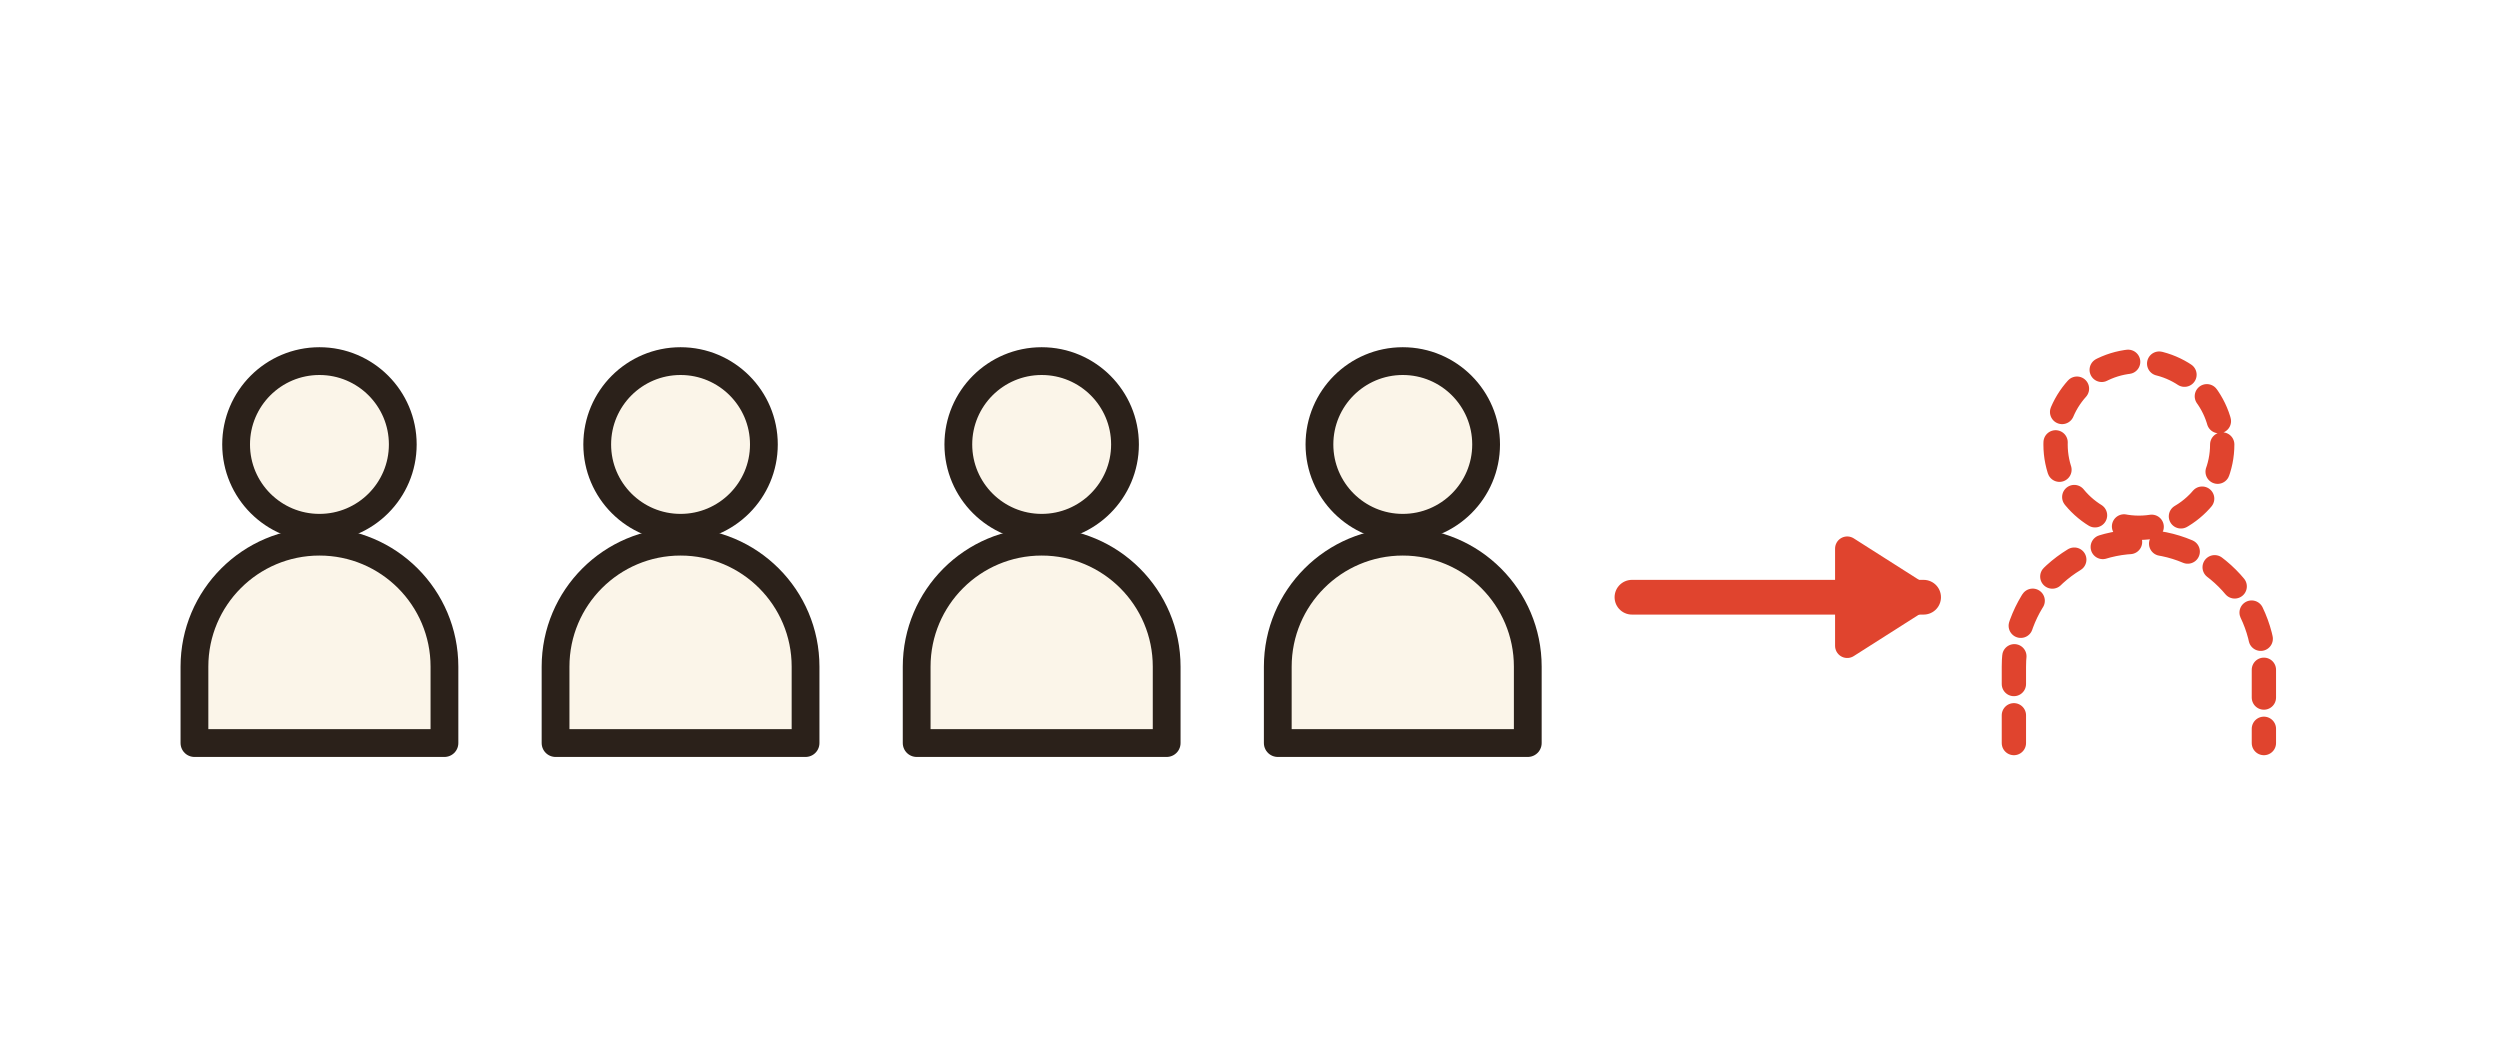
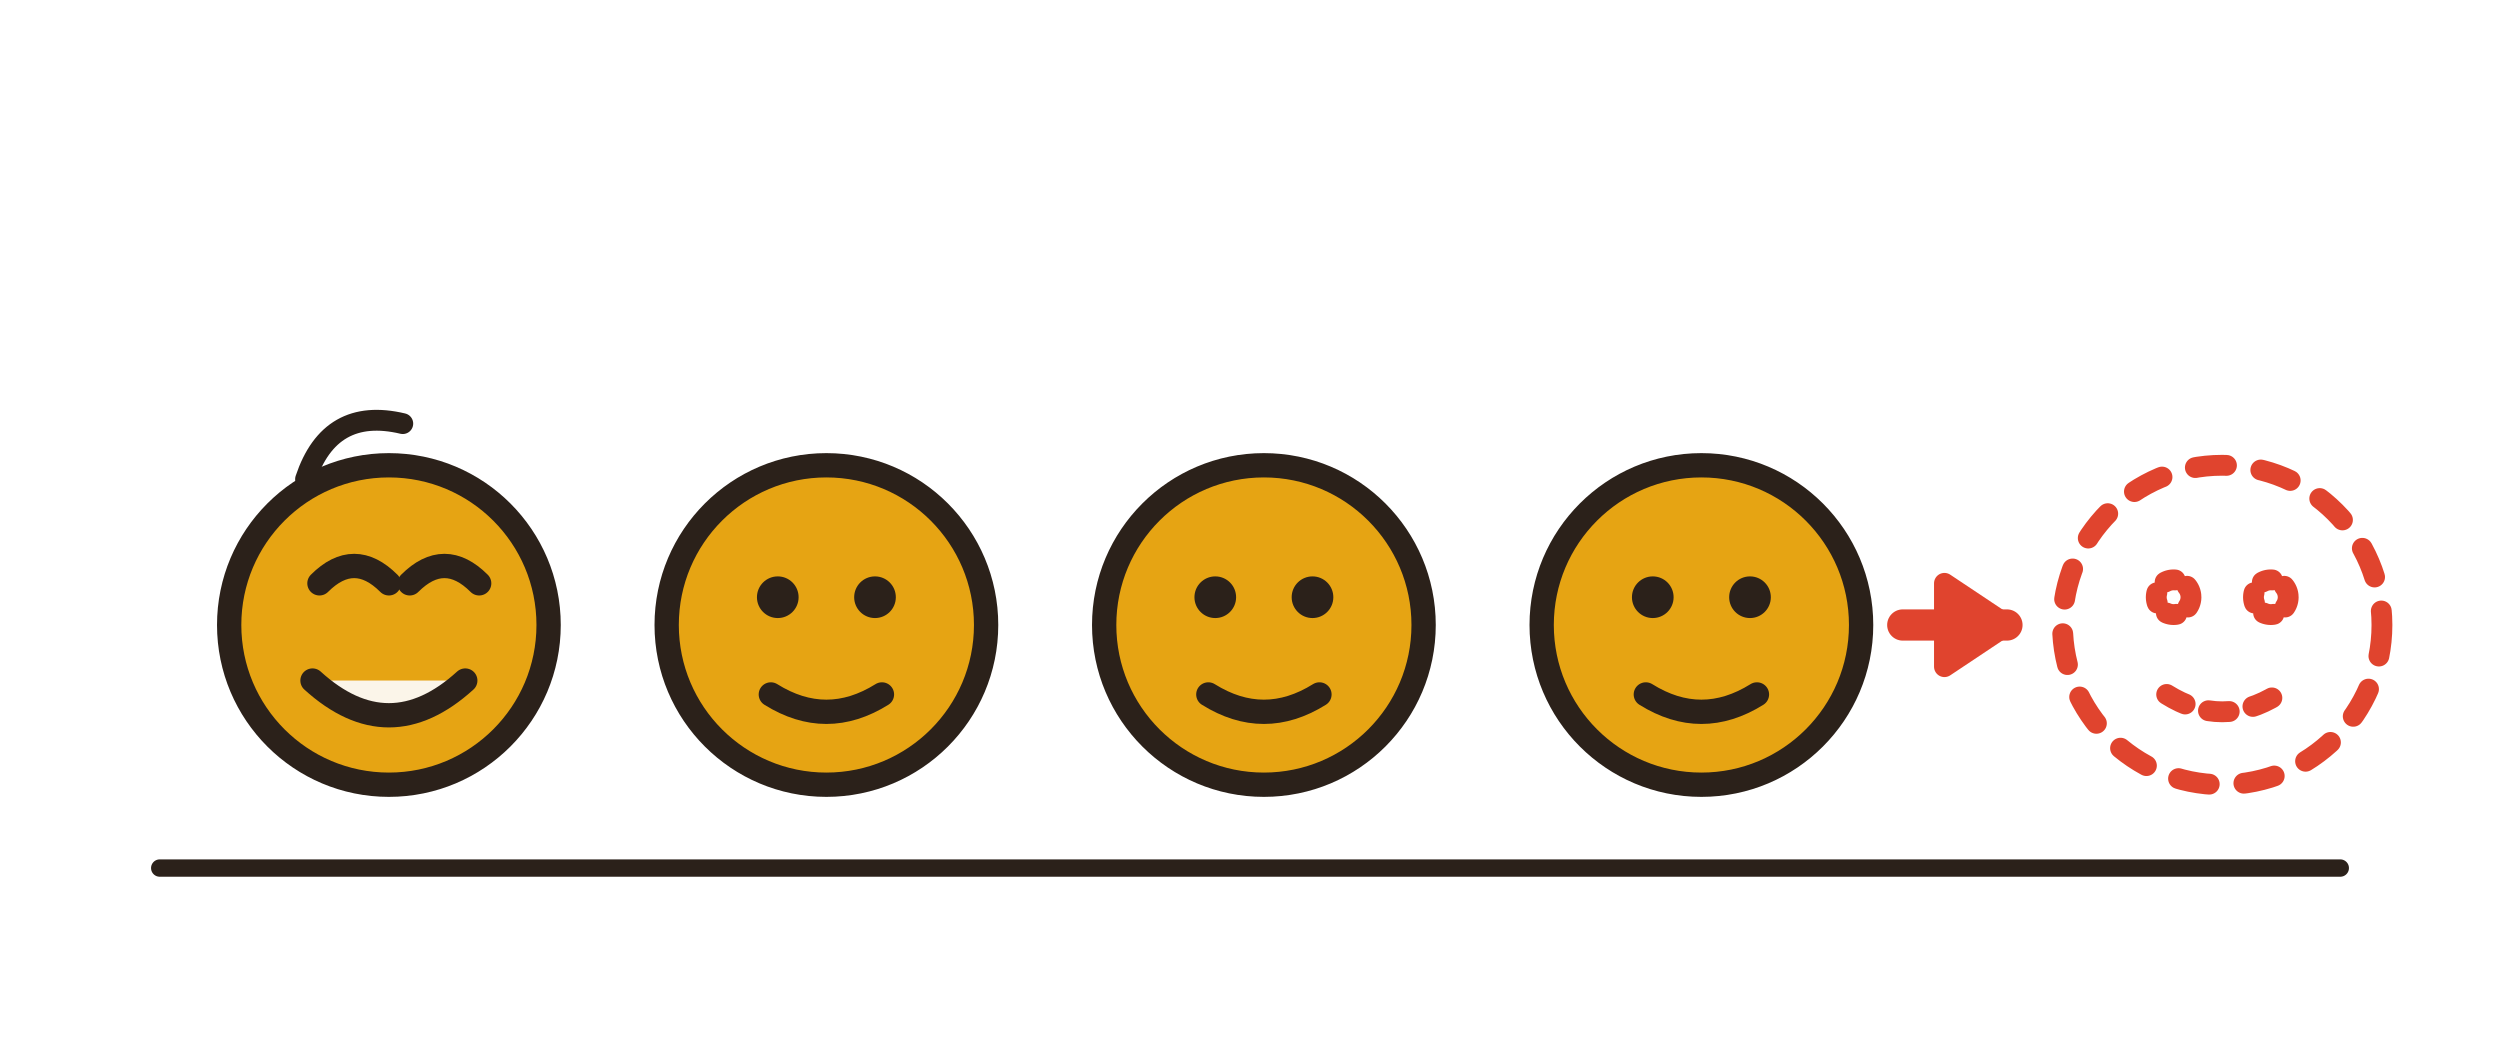
<svg xmlns="http://www.w3.org/2000/svg" viewBox="0 0 720 300" role="img">
  <style>
-     /* Loops, not one-shots — the slide is hidden until shown but the SVG keeps
-        running. The resting state below is the finished drawing; only keyframes
-        remove anything, so if animation never runs the picture is still whole. */
+     /* Loops, not one-shots — a beat is hidden until shown but the SVG keeps running.
+        The resting state is the finished drawing; only keyframes take anything away. */
    @media (prefers-reduced-motion: reduce){ * { animation: none !important; } }
    .invite{animation:nudge 2.4s ease-in-out infinite;}
    @keyframes nudge{0%,100%{transform:translateX(0)}50%{transform:translateX(16px)}}
    .seat{animation:waiting 2.4s ease-in-out infinite;}
    @keyframes waiting{0%,100%{opacity:.5}50%{opacity:1}}
  </style>
-   <g fill="none" stroke="#2b211a" stroke-linecap="round" stroke-linejoin="round">
-     <g stroke-width="8">
-       <circle cx="92" cy="128" r="24" fill="#fbf5e9" />
-       <path d="M56 214v-22a36 36 0 0 1 72 0v22z" fill="#fbf5e9" />
-       <circle cx="196" cy="128" r="24" fill="#fbf5e9" />
-       <path d="M160 214v-22a36 36 0 0 1 72 0v22z" fill="#fbf5e9" />
-       <circle cx="300" cy="128" r="24" fill="#fbf5e9" />
-       <path d="M264 214v-22a36 36 0 0 1 72 0v22z" fill="#fbf5e9" />
-       <circle cx="404" cy="128" r="24" fill="#fbf5e9" />
-       <path d="M368 214v-22a36 36 0 0 1 72 0v22z" fill="#fbf5e9" />
+   <g fill="none" stroke="#2b211a" stroke-linecap="round" stroke-linejoin="round" stroke-width="7">
+     <path d="M46 250h628" stroke-width="5" />
+     <circle cx="112" cy="180" r="46" fill="#e6a413" />
+     <path d="M88 138q7-21 28-16" stroke-width="6" />
+     <path d="M92 168q10-10 20 0" stroke-width="7" />
+     <path d="M118 168q10-10 20 0" stroke-width="7" />
+     <path d="M90 196q22 20 44 0" stroke-width="7" fill="#fbf5e9" />
+     <g stroke-width="7">
+       <circle cx="238" cy="180" r="46" fill="#e6a413" />
+       <circle cx="224" cy="172" r="6" fill="#2b211a" stroke="none" />
+       <circle cx="252" cy="172" r="6" fill="#2b211a" stroke="none" />
+       <path d="M222 200q16 10 32 0" stroke-width="7" />
+       <circle cx="364" cy="180" r="46" fill="#e6a413" />
+       <circle cx="350" cy="172" r="6" fill="#2b211a" stroke="none" />
+       <circle cx="378" cy="172" r="6" fill="#2b211a" stroke="none" />
+       <path d="M348 200q16 10 32 0" stroke-width="7" />
+       <circle cx="490" cy="180" r="46" fill="#e6a413" />
+       <circle cx="476" cy="172" r="6" fill="#2b211a" stroke="none" />
+       <circle cx="504" cy="172" r="6" fill="#2b211a" stroke="none" />
+       <path d="M474 200q16 10 32 0" stroke-width="7" />
    </g>
-     <g stroke="#e0442e" stroke-width="7" stroke-dasharray="8 9" class="seat">
-       <circle cx="616" cy="128" r="24" />
-       <path d="M580 214v-22a36 36 0 0 1 72 0v22" />
+     <g class="seat" stroke="#e0442e" stroke-width="6" stroke-dasharray="9 10">
+       <circle cx="640" cy="180" r="46" />
+       <circle cx="626" cy="172" r="5" stroke-dasharray="3 4" />
+       <circle cx="654" cy="172" r="5" stroke-dasharray="3 4" />
+       <path d="M624 200q16 10 32 0" stroke-dasharray="6 7" />
    </g>
    <g class="invite">
-       <path d="M470 172h84" stroke="#e0442e" stroke-width="10" />
-       <path d="M554 172l-22-14v28z" fill="#e0442e" stroke="#e0442e" stroke-width="7" />
+       <path d="M548 180h30" stroke="#e0442e" stroke-width="9" />
+       <path d="M578 180l-18-12v24z" fill="#e0442e" stroke="#e0442e" stroke-width="6" />
    </g>
  </g>
</svg>
